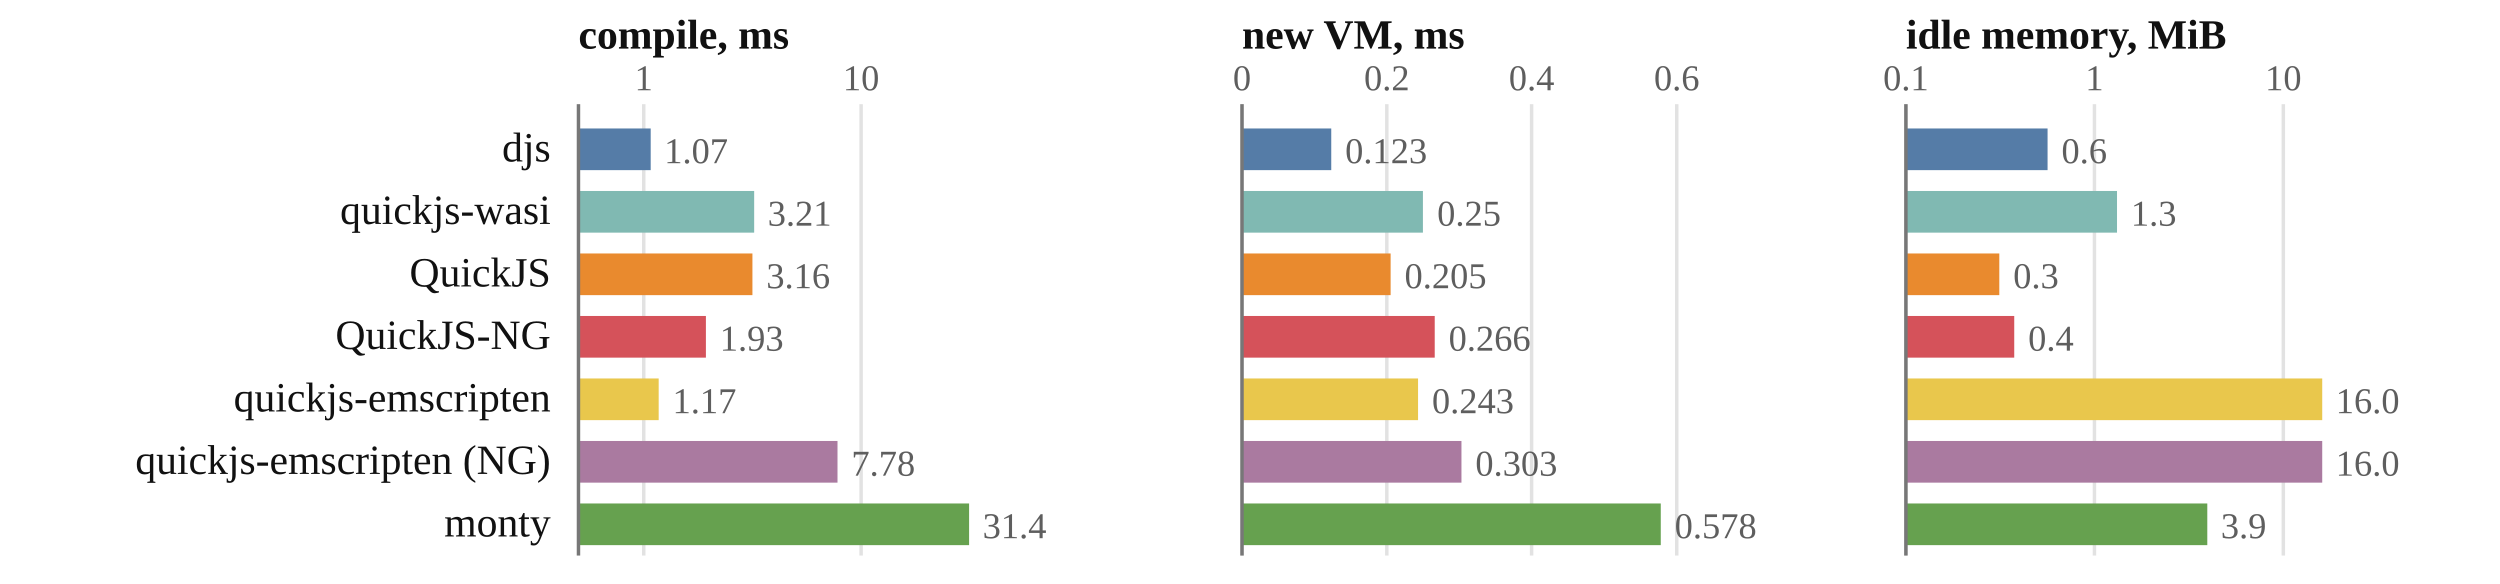
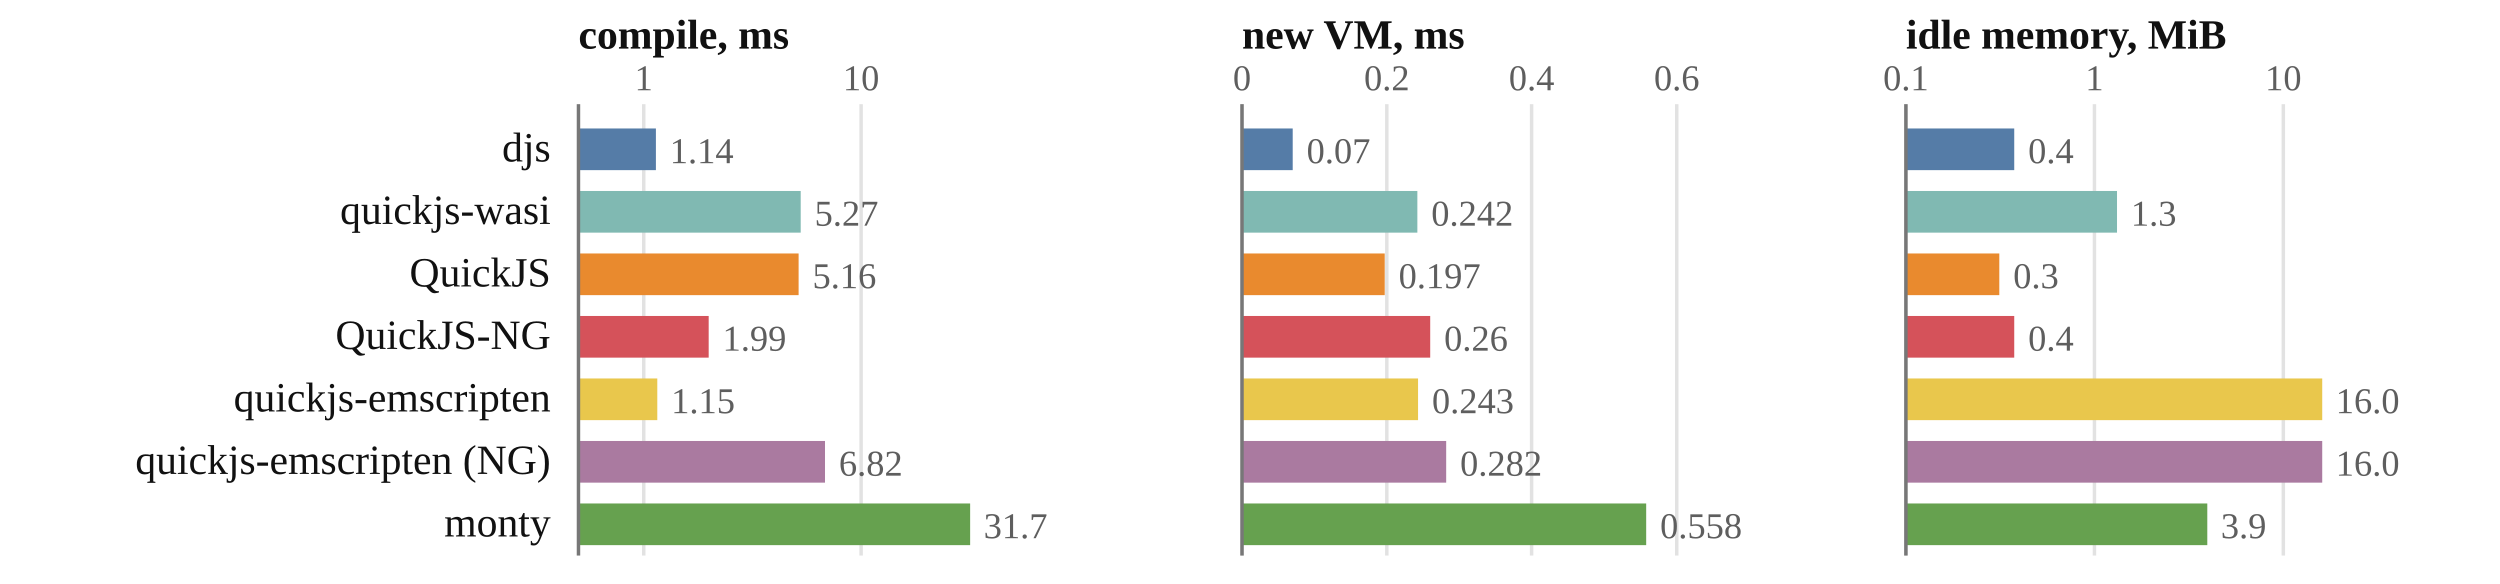
<svg xmlns="http://www.w3.org/2000/svg" class="dg-chart-engines-startup" viewBox="0 0 720 168" width="720" height="168" role="img" aria-labelledby="chart-engines-startup-t chart-engines-startup-d">
  <style>
  .dg-chart-engines-startup text { font-family: var(--semantic-font-family-ui, "Mallos Serif", Georgia, serif); font-size: 12px; fill: var(--semantic-color-text-primary, #111111); }
  .dg-chart-engines-startup .mono { font-family: var(--semantic-font-family-code, "Commit Mono", ui-monospace, Menlo, monospace); font-size: 11px; }
  .dg-chart-engines-startup .small { font-size: 10.5px; fill: var(--semantic-color-text-secondary, #5e5e5e); }
  .dg-chart-engines-startup .label { font-weight: 600; }
  .dg-chart-engines-startup .title { font-weight: 600; font-size: 13px; }
  .dg-chart-engines-startup .box, .dg-chart-engines-startup .host { fill: var(--semantic-color-background-surface, #f1f1f1); stroke: var(--semantic-color-border-primary, #777777); }
  .dg-chart-engines-startup .hdr, .dg-chart-engines-startup .engine { fill: var(--semantic-color-background-fill-secondary-information, #dbe4ea); stroke: var(--semantic-color-border-information, #3380a4); }
  .dg-chart-engines-startup .traced, .dg-chart-engines-startup .arena { fill: var(--semantic-color-background-fill-secondary-warning, #f3e0be); stroke: var(--semantic-color-border-warning, #996f00); }
  .dg-chart-engines-startup .tag { fill: var(--semantic-color-background-fill-secondary-positive, #dae6df); stroke: var(--semantic-color-border-positive, #378960); }
  .dg-chart-engines-startup .cell { fill: var(--semantic-color-background-canvas, #f8f8f8); stroke: var(--semantic-color-border-warning, #996f00); }
  .dg-chart-engines-startup .pad { fill: url(#chart-engines-startup-hatch); stroke: var(--semantic-color-border-secondary, #e2e2e2); }
  .dg-chart-engines-startup .tail { fill: var(--semantic-color-background-surface, #f1f1f1); stroke: var(--semantic-color-border-primary, #777777); stroke-dasharray: 4 3; }
  .dg-chart-engines-startup .zero { fill: var(--semantic-color-background-canvas, #f8f8f8); stroke: var(--semantic-color-border-primary, #777777); stroke-dasharray: 4 3; }
  .dg-chart-engines-startup .dead { fill: var(--semantic-color-background-surface, #f1f1f1); stroke: var(--semantic-color-border-secondary, #e2e2e2); stroke-dasharray: 3 2; }
  .dg-chart-engines-startup .opt { stroke-dasharray: 3 2; }
  .dg-chart-engines-startup .rule { stroke: var(--semantic-color-text-secondary, #5e5e5e); stroke-width: 1.2; }
  .dg-chart-engines-startup .dash { stroke: var(--semantic-color-text-secondary, #5e5e5e); stroke-width: 1.2; stroke-dasharray: 4 3; }
  .dg-chart-engines-startup .arrow { stroke: var(--semantic-color-text-secondary, #5e5e5e); fill: none; stroke-width: 1.3; marker-end: url(#chart-engines-startup-a); }
  .dg-chart-engines-startup .faint { stroke: var(--semantic-color-border-primary, #777777); fill: none; stroke-width: 1.1; stroke-dasharray: 4 3; marker-end: url(#chart-engines-startup-a); }
  .dg-chart-engines-startup .head { fill: var(--semantic-color-text-secondary, #5e5e5e); }
  .dg-chart-engines-startup .hatch { stroke: var(--semantic-color-border-secondary, #e2e2e2); }
  .dg-chart-engines-startup .grid { stroke: var(--semantic-color-border-secondary, #e2e2e2); stroke-width: 1; }
  .dg-chart-engines-startup .axis { stroke: var(--semantic-color-border-primary, #777777); stroke-width: 1; }
  .dg-chart-engines-startup .parity { stroke: var(--semantic-color-text-secondary, #5e5e5e); stroke-width: 1.2; stroke-dasharray: 4 3; }
  .dg-chart-engines-startup .faster { fill: var(--semantic-color-background-fill-primary-positive, #2e6c4c); }
  .dg-chart-engines-startup .slower { fill: var(--semantic-color-background-fill-primary-negative, #a42c2d); }
  .dg-chart-engines-startup .s0 { fill: var(--semantic-color-background-fill-data-viz-100, #557ca7); }
  .dg-chart-engines-startup .s1 { fill: var(--semantic-color-background-fill-data-viz-200, #e98a2e); }
  .dg-chart-engines-startup .s2 { fill: var(--semantic-color-background-fill-data-viz-300, #d5525a); }
  .dg-chart-engines-startup .s3 { fill: var(--semantic-color-background-fill-data-viz-400, #80b9b2); }
  .dg-chart-engines-startup .s4 { fill: var(--semantic-color-background-fill-data-viz-500, #66a14f); }
  .dg-chart-engines-startup .s5 { fill: var(--semantic-color-background-fill-data-viz-600, #e9c74c); }
  .dg-chart-engines-startup .s6 { fill: var(--semantic-color-background-fill-data-viz-700, #aa7aa0); }
  .dg-chart-engines-startup .s7 { fill: var(--semantic-color-background-fill-data-viz-800, #f79ba8); }
  .dg-chart-engines-startup .s8 { fill: var(--semantic-color-background-fill-data-viz-900, #98745e); }
  .dg-chart-engines-startup .s9 { fill: var(--semantic-color-background-fill-data-viz-1000, #b9b0ab); }
  @media (prefers-color-scheme: dark) {
    .dg-chart-engines-startup text { fill: var(--semantic-color-text-primary, #f6f6f6); }
    .dg-chart-engines-startup .small { fill: var(--semantic-color-text-secondary, #ababab); }
    .dg-chart-engines-startup .box, .dg-chart-engines-startup .host { fill: var(--semantic-color-background-surface, #2e2e2e); stroke: var(--semantic-color-border-primary, #919191); }
    .dg-chart-engines-startup .hdr, .dg-chart-engines-startup .engine { fill: var(--semantic-color-background-fill-secondary-information, #1e313b); stroke: var(--semantic-color-border-information, #4c9bc1); }
    .dg-chart-engines-startup .traced, .dg-chart-engines-startup .arena { fill: var(--semantic-color-background-fill-secondary-warning, #3b2b0c); stroke: var(--semantic-color-border-warning, #b8880c); }
    .dg-chart-engines-startup .tag { fill: var(--semantic-color-background-fill-secondary-positive, #1f3328); stroke: var(--semantic-color-border-positive, #4da578); }
    .dg-chart-engines-startup .cell { fill: var(--semantic-color-background-canvas, #161616); stroke: var(--semantic-color-border-warning, #b8880c); }
    .dg-chart-engines-startup .pad { stroke: var(--semantic-color-border-secondary, #464646); }
    .dg-chart-engines-startup .tail { fill: var(--semantic-color-background-surface, #2e2e2e); stroke: var(--semantic-color-border-primary, #919191); }
    .dg-chart-engines-startup .zero { fill: var(--semantic-color-background-canvas, #161616); stroke: var(--semantic-color-border-primary, #919191); }
    .dg-chart-engines-startup .dead { fill: var(--semantic-color-background-surface, #2e2e2e); stroke: var(--semantic-color-border-secondary, #464646); }
    .dg-chart-engines-startup .rule { stroke: var(--semantic-color-text-secondary, #ababab); }
    .dg-chart-engines-startup .dash { stroke: var(--semantic-color-text-secondary, #ababab); }
    .dg-chart-engines-startup .arrow { stroke: var(--semantic-color-text-secondary, #ababab); }
    .dg-chart-engines-startup .faint { stroke: var(--semantic-color-border-primary, #919191); }
    .dg-chart-engines-startup .head { fill: var(--semantic-color-text-secondary, #ababab); }
    .dg-chart-engines-startup .hatch { stroke: var(--semantic-color-border-secondary, #464646); }
    .dg-chart-engines-startup .grid { stroke: var(--semantic-color-border-secondary, #464646); }
    .dg-chart-engines-startup .axis { stroke: var(--semantic-color-border-primary, #919191); }
    .dg-chart-engines-startup .parity { stroke: var(--semantic-color-text-secondary, #ababab); }
    .dg-chart-engines-startup .faster { fill: var(--semantic-color-background-fill-primary-positive, #4da578); }
    .dg-chart-engines-startup .slower { fill: var(--semantic-color-background-fill-primary-negative, #ea5a56); }
    .dg-chart-engines-startup .s0 { fill: var(--semantic-color-background-fill-data-viz-100, #557ca7); }
    .dg-chart-engines-startup .s1 { fill: var(--semantic-color-background-fill-data-viz-200, #e98a2e); }
    .dg-chart-engines-startup .s2 { fill: var(--semantic-color-background-fill-data-viz-300, #d5525a); }
    .dg-chart-engines-startup .s3 { fill: var(--semantic-color-background-fill-data-viz-400, #80b9b2); }
    .dg-chart-engines-startup .s4 { fill: var(--semantic-color-background-fill-data-viz-500, #66a14f); }
    .dg-chart-engines-startup .s5 { fill: var(--semantic-color-background-fill-data-viz-600, #e9c74c); }
    .dg-chart-engines-startup .s6 { fill: var(--semantic-color-background-fill-data-viz-700, #aa7aa0); }
    .dg-chart-engines-startup .s7 { fill: var(--semantic-color-background-fill-data-viz-800, #f79ba8); }
    .dg-chart-engines-startup .s8 { fill: var(--semantic-color-background-fill-data-viz-900, #98745e); }
    .dg-chart-engines-startup .s9 { fill: var(--semantic-color-background-fill-data-viz-1000, #b9b0ab); }
  }
</style>
  <defs>
    <pattern id="chart-engines-startup-hatch" width="6" height="6" patternUnits="userSpaceOnUse" patternTransform="rotate(45)">
      <line x1="0" y1="0" x2="0" y2="6" class="hatch" />
    </pattern>
    <marker id="chart-engines-startup-a" viewBox="0 0 10 10" refX="9" refY="5" markerWidth="7" markerHeight="7" orient="auto-start-reverse">
      <path class="head" d="M0 0 L10 5 L0 10 z" />
    </marker>
  </defs>
  <text class="" x="158.6" y="46.5" text-anchor="end">djs</text>
  <text class="" x="158.6" y="64.5" text-anchor="end">quickjs-wasi</text>
  <text class="" x="158.6" y="82.5" text-anchor="end">QuickJS</text>
  <text class="" x="158.6" y="100.5" text-anchor="end">QuickJS-NG</text>
  <text class="" x="158.6" y="118.5" text-anchor="end">quickjs-emscripten</text>
  <text class="" x="158.6" y="136.5" text-anchor="end">quickjs-emscripten (NG)</text>
  <text class="" x="158.6" y="154.5" text-anchor="end">monty</text>
  <text class="label" x="166.6" y="14.0" text-anchor="start">compile, ms</text>
  <line class="grid" x1="185.4" y1="30.0" x2="185.4" y2="160.0" />
  <text class="small" x="185.4" y="26.0" text-anchor="middle">1</text>
  <line class="grid" x1="248.0" y1="30.0" x2="248.0" y2="160.0" />
  <text class="small" x="248.0" y="26.0" text-anchor="middle">10</text>
-   <rect class="s0" x="166.6" y="37.0" width="20.8" height="12.0" />
-   <text class="small" x="191.3" y="47.0" text-anchor="start">1.07</text>
-   <rect class="s3" x="166.6" y="55.0" width="50.6" height="12.0" />
-   <text class="small" x="221.1" y="65.0" text-anchor="start">3.21</text>
-   <rect class="s1" x="166.6" y="73.0" width="50.1" height="12.0" />
-   <text class="small" x="220.7" y="83.0" text-anchor="start">3.16</text>
-   <rect class="s2" x="166.6" y="91.0" width="36.7" height="12.0" />
-   <text class="small" x="207.3" y="101.0" text-anchor="start">1.93</text>
-   <rect class="s5" x="166.6" y="109.0" width="23.1" height="12.0" />
-   <text class="small" x="193.7" y="119.0" text-anchor="start">1.17</text>
-   <rect class="s6" x="166.6" y="127.0" width="74.6" height="12.0" />
-   <text class="small" x="245.2" y="137.0" text-anchor="start">7.78</text>
-   <rect class="s4" x="166.6" y="145.0" width="112.5" height="12.0" />
-   <text class="small" x="283.0" y="155.0" text-anchor="start">31.4</text>
+   <rect class="s0" x="166.6" y="37.0" width="22.3" height="12.0" />
+   <text class="small" x="192.9" y="47.0" text-anchor="start">1.14</text>
+   <rect class="s3" x="166.6" y="55.0" width="64.0" height="12.0" />
+   <text class="small" x="234.6" y="65.0" text-anchor="start">5.27</text>
+   <rect class="s1" x="166.6" y="73.0" width="63.4" height="12.0" />
+   <text class="small" x="234.0" y="83.0" text-anchor="start">5.16</text>
+   <rect class="s2" x="166.6" y="91.0" width="37.5" height="12.0" />
+   <text class="small" x="208.1" y="101.0" text-anchor="start">1.99</text>
+   <rect class="s5" x="166.6" y="109.0" width="22.7" height="12.0" />
+   <text class="small" x="193.3" y="119.0" text-anchor="start">1.15</text>
+   <rect class="s6" x="166.6" y="127.0" width="71.0" height="12.0" />
+   <text class="small" x="241.6" y="137.0" text-anchor="start">6.82</text>
+   <rect class="s4" x="166.6" y="145.0" width="112.8" height="12.0" />
+   <text class="small" x="283.3" y="155.0" text-anchor="start">31.7</text>
  <line class="axis" x1="166.6" y1="30.0" x2="166.6" y2="160.0" />
  <text class="label" x="357.7" y="14.0" text-anchor="start">new VM, ms</text>
  <line class="grid" x1="357.7" y1="30.0" x2="357.7" y2="160.0" />
  <text class="small" x="357.7" y="26.0" text-anchor="middle">0</text>
  <line class="grid" x1="399.4" y1="30.0" x2="399.4" y2="160.0" />
  <text class="small" x="399.4" y="26.0" text-anchor="middle">0.2</text>
  <line class="grid" x1="441.1" y1="30.0" x2="441.1" y2="160.0" />
  <text class="small" x="441.1" y="26.0" text-anchor="middle">0.4</text>
  <line class="grid" x1="482.9" y1="30.0" x2="482.9" y2="160.0" />
  <text class="small" x="482.9" y="26.0" text-anchor="middle">0.6</text>
-   <rect class="s0" x="357.7" y="37.0" width="25.7" height="12.0" />
-   <text class="small" x="387.4" y="47.0" text-anchor="start">0.123</text>
-   <rect class="s3" x="357.7" y="55.0" width="52.1" height="12.0" />
-   <text class="small" x="413.9" y="65.0" text-anchor="start">0.25</text>
-   <rect class="s1" x="357.7" y="73.0" width="42.8" height="12.0" />
-   <text class="small" x="404.5" y="83.0" text-anchor="start">0.205</text>
-   <rect class="s2" x="357.7" y="91.0" width="55.5" height="12.0" />
-   <text class="small" x="417.2" y="101.0" text-anchor="start">0.266</text>
+   <rect class="s0" x="357.7" y="37.0" width="14.6" height="12.0" />
+   <text class="small" x="376.3" y="47.0" text-anchor="start">0.07</text>
+   <rect class="s3" x="357.7" y="55.0" width="50.5" height="12.0" />
+   <text class="small" x="412.2" y="65.0" text-anchor="start">0.242</text>
+   <rect class="s1" x="357.7" y="73.0" width="41.1" height="12.0" />
+   <text class="small" x="402.8" y="83.0" text-anchor="start">0.197</text>
+   <rect class="s2" x="357.7" y="91.0" width="54.2" height="12.0" />
+   <text class="small" x="415.9" y="101.0" text-anchor="start">0.26</text>
  <rect class="s5" x="357.7" y="109.0" width="50.7" height="12.0" />
  <text class="small" x="412.4" y="119.0" text-anchor="start">0.243</text>
-   <rect class="s6" x="357.7" y="127.0" width="63.2" height="12.0" />
-   <text class="small" x="424.9" y="137.0" text-anchor="start">0.303</text>
-   <rect class="s4" x="357.7" y="145.0" width="120.6" height="12.0" />
-   <text class="small" x="482.3" y="155.0" text-anchor="start">0.578</text>
+   <rect class="s6" x="357.7" y="127.0" width="58.8" height="12.0" />
+   <text class="small" x="420.5" y="137.0" text-anchor="start">0.282</text>
+   <rect class="s4" x="357.7" y="145.0" width="116.4" height="12.0" />
+   <text class="small" x="478.1" y="155.0" text-anchor="start">0.558</text>
  <line class="axis" x1="357.7" y1="30.0" x2="357.7" y2="160.0" />
  <text class="label" x="548.9" y="14.0" text-anchor="start">idle memory, MiB</text>
  <line class="grid" x1="548.9" y1="30.0" x2="548.9" y2="160.0" />
  <text class="small" x="548.9" y="26.0" text-anchor="middle">0.1</text>
  <line class="grid" x1="603.2" y1="30.0" x2="603.2" y2="160.0" />
  <text class="small" x="603.2" y="26.0" text-anchor="middle">1</text>
  <line class="grid" x1="657.6" y1="30.0" x2="657.6" y2="160.0" />
  <text class="small" x="657.6" y="26.0" text-anchor="middle">10</text>
-   <rect class="s0" x="548.9" y="37.0" width="40.8" height="12.0" />
-   <text class="small" x="593.7" y="47.0" text-anchor="start">0.6</text>
+   <rect class="s0" x="548.9" y="37.0" width="31.2" height="12.0" />
+   <text class="small" x="584.1" y="47.0" text-anchor="start">0.4</text>
  <rect class="s3" x="548.9" y="55.0" width="60.8" height="12.0" />
  <text class="small" x="613.7" y="65.0" text-anchor="start">1.3</text>
  <rect class="s1" x="548.9" y="73.0" width="26.9" height="12.0" />
  <text class="small" x="579.8" y="83.0" text-anchor="start">0.3</text>
  <rect class="s2" x="548.9" y="91.0" width="31.2" height="12.0" />
  <text class="small" x="584.1" y="101.0" text-anchor="start">0.4</text>
  <rect class="s5" x="548.9" y="109.0" width="119.9" height="12.0" />
  <text class="small" x="672.7" y="119.0" text-anchor="start">16.0</text>
  <rect class="s6" x="548.9" y="127.0" width="119.9" height="12.0" />
  <text class="small" x="672.7" y="137.0" text-anchor="start">16.0</text>
  <rect class="s4" x="548.9" y="145.0" width="86.8" height="12.0" />
  <text class="small" x="639.6" y="155.0" text-anchor="start">3.9</text>
  <line class="axis" x1="548.9" y1="30.0" x2="548.9" y2="160.0" />
</svg>
